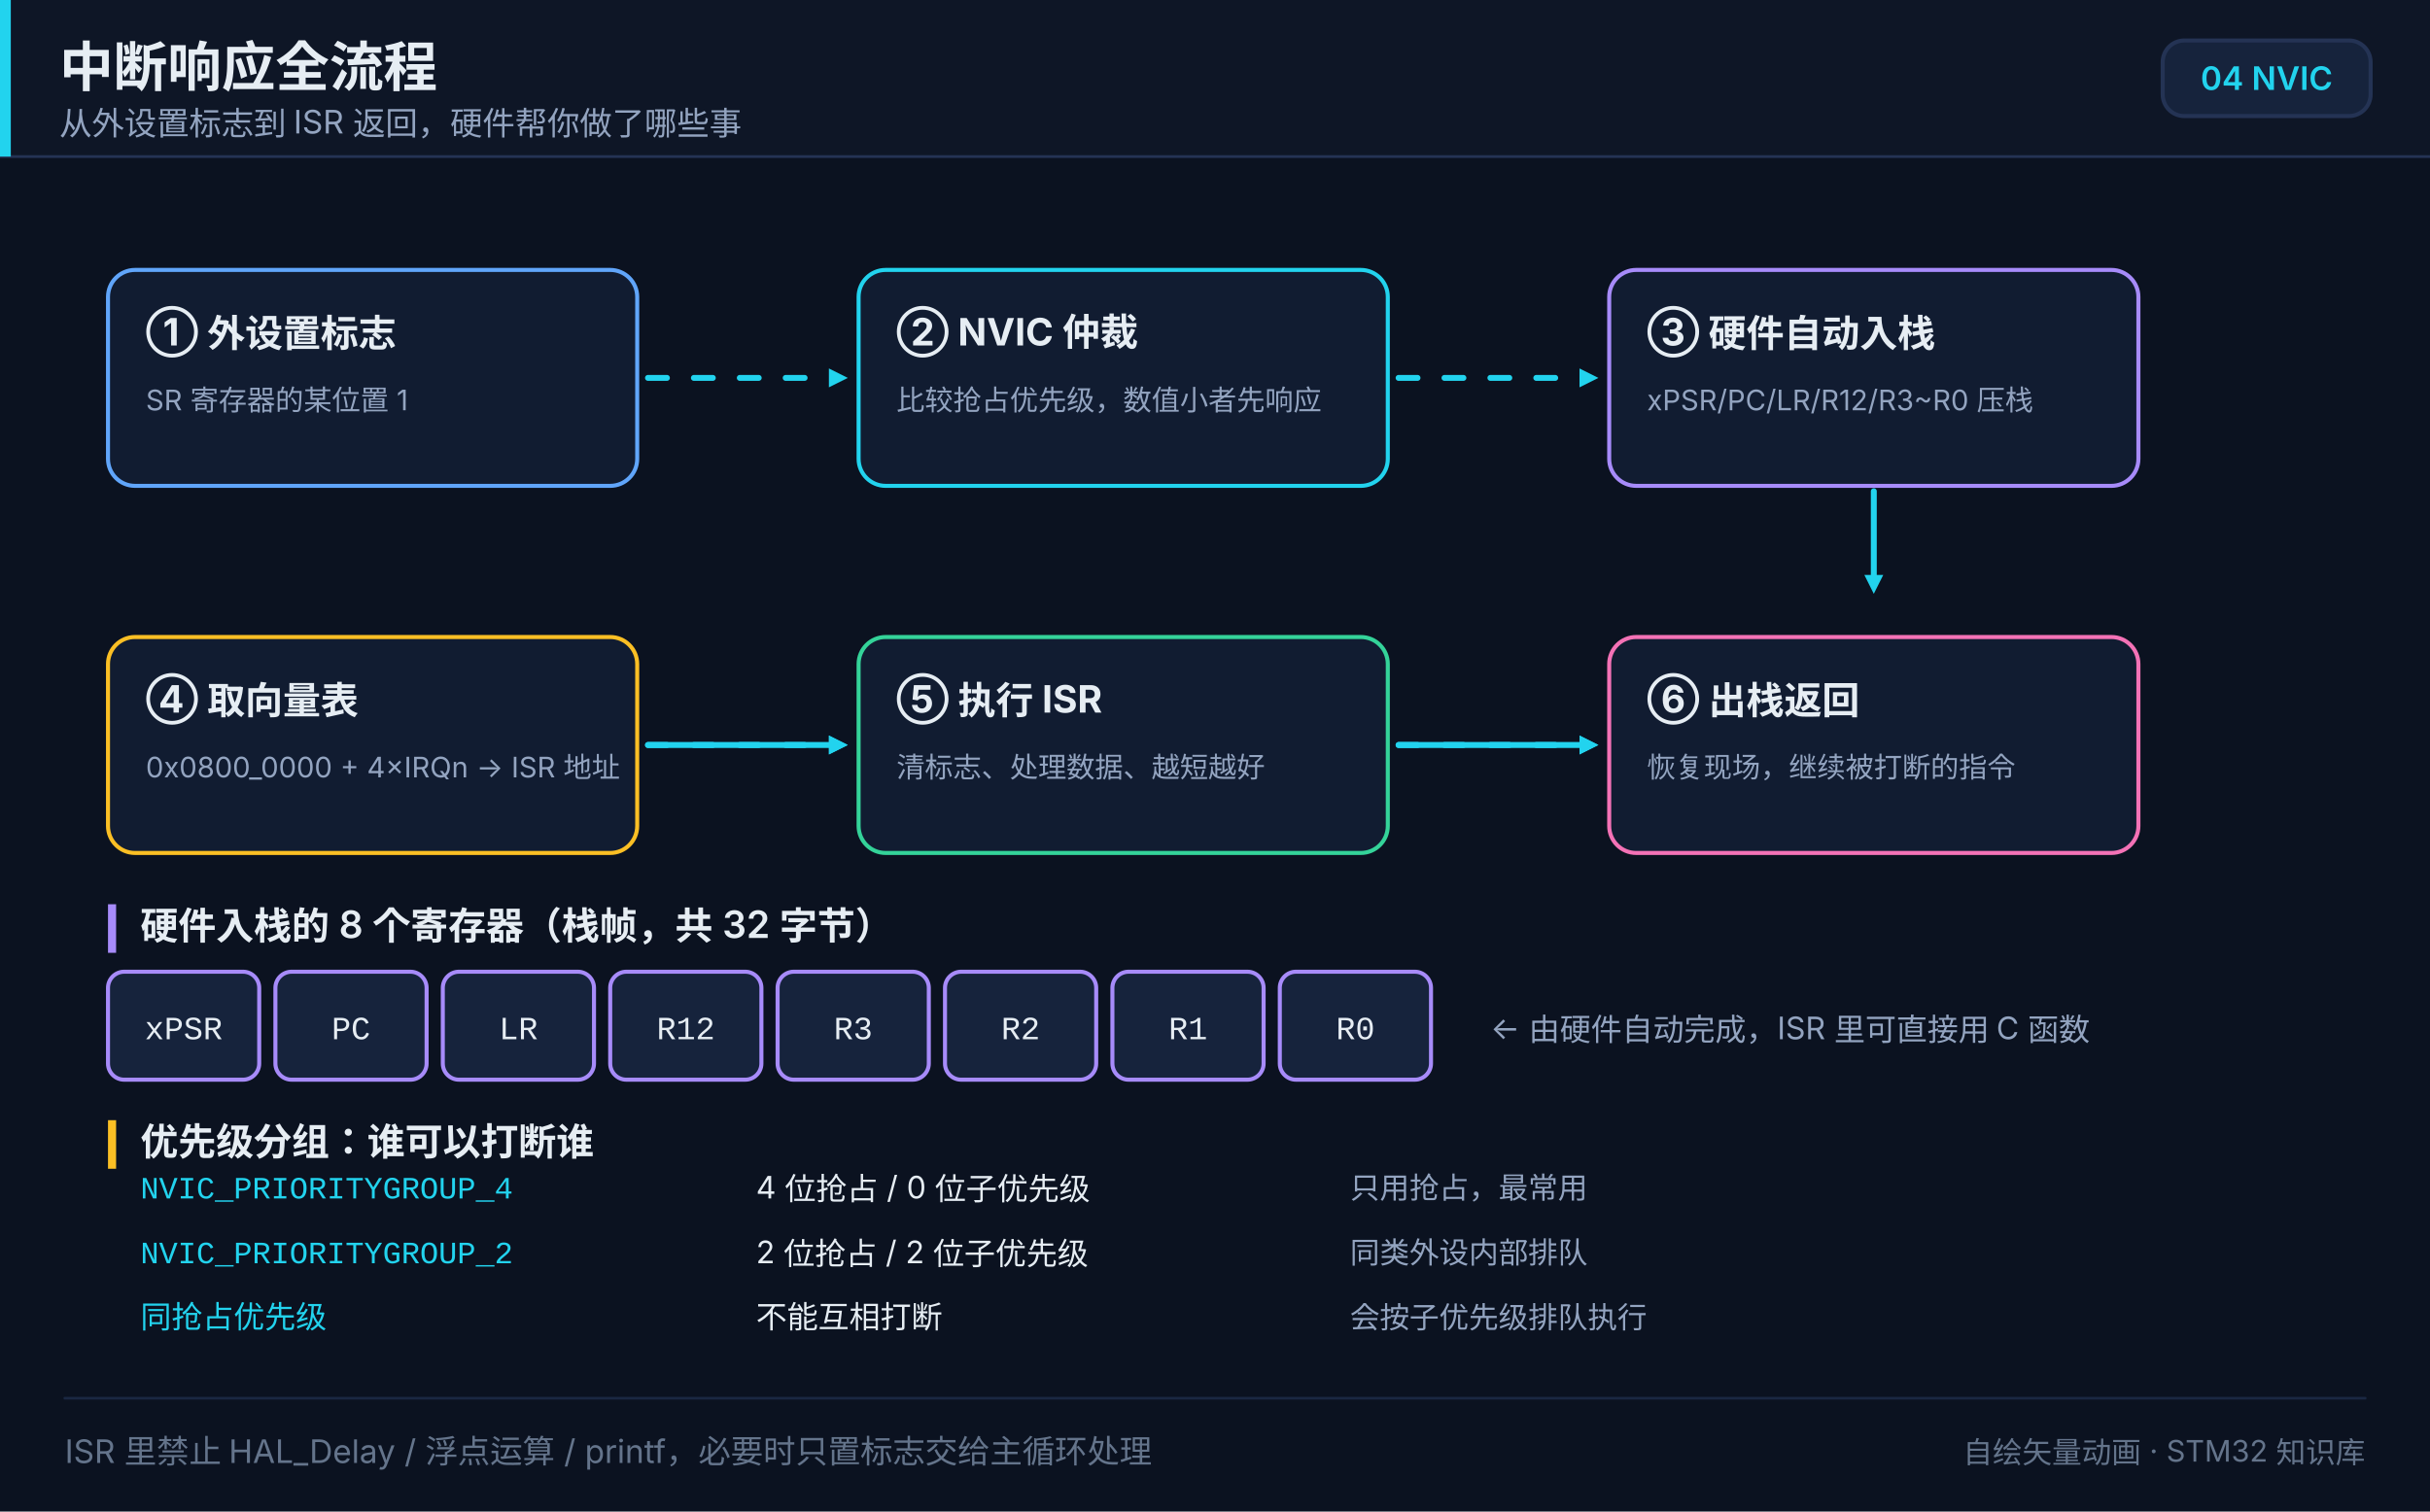
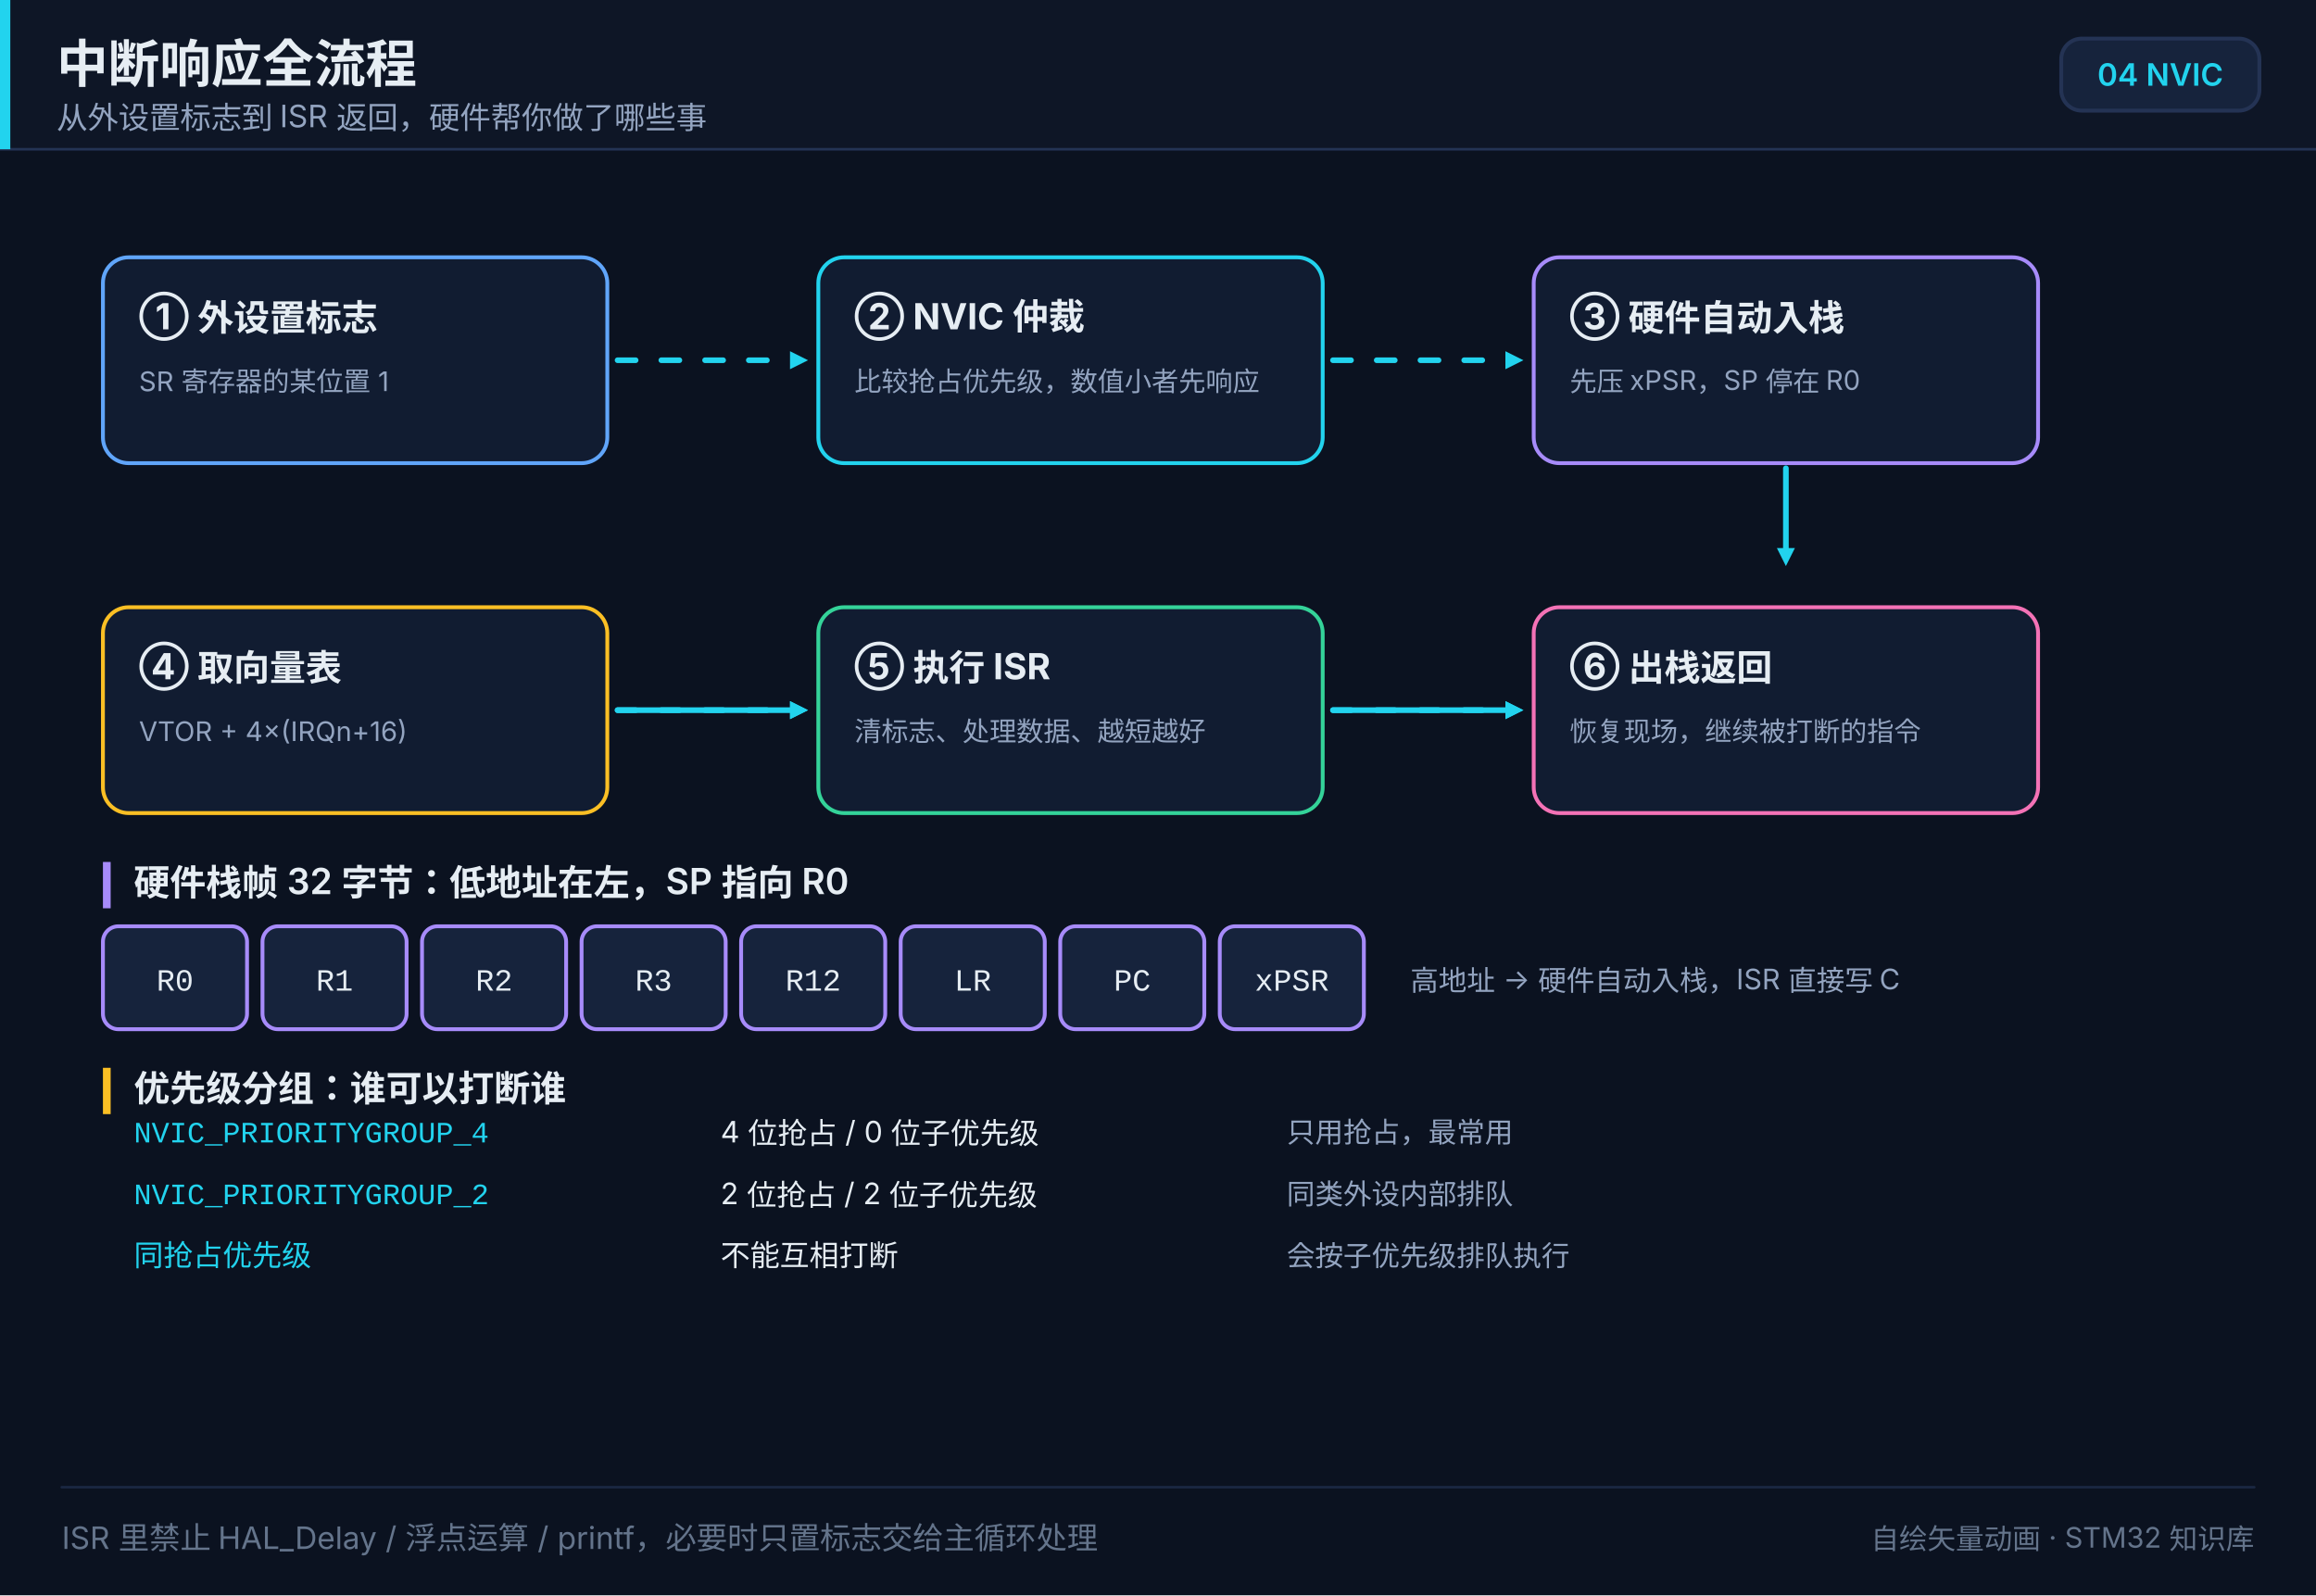
- <svg xmlns="http://www.w3.org/2000/svg" width="900" height="560" viewBox="0 0 900 560" role="img" aria-label="中断响应全流程">
+ <svg xmlns="http://www.w3.org/2000/svg" width="900" height="620" viewBox="0 0 900 620" role="img" aria-label="中断响应全流程">
  <style>

.fl0{stroke-dasharray:7 10;animation:fl0-flow 1.2s linear infinite;}@keyframes fl0-flow{from{stroke-dashoffset:0}to{stroke-dashoffset:-17px}}

.fl1{stroke-dasharray:7 10;animation:fl1-flow 1.2s linear infinite;}@keyframes fl1-flow{from{stroke-dashoffset:0}to{stroke-dashoffset:-17px}}

.fl3{stroke-dasharray:7 10;animation:fl3-flow 1.2s linear infinite;}@keyframes fl3-flow{from{stroke-dashoffset:0}to{stroke-dashoffset:-17px}}

.fl4{stroke-dasharray:7 10;animation:fl4-flow 1.2s linear infinite;}@keyframes fl4-flow{from{stroke-dashoffset:0}to{stroke-dashoffset:-17px}}
</style>
-   <rect x="0" y="0" width="900" height="560" fill="#0b1220" />
+   <rect x="0" y="0" width="900" height="620" fill="#0b1220" />
  <rect x="0" y="0" width="900" height="58" fill="#0e1626" opacity="1" />
  <line x1="0" y1="58" x2="900" y2="58" stroke="#243354" stroke-width="1" stroke-linecap="round" opacity="1" />
  <rect x="0" y="0" width="4" height="58" fill="#22d3ee" opacity="1" />
  <text x="22" y="32" font-size="20" fill="#e6edf3" text-anchor="start" opacity="1" font-family="'PingFang SC','Hiragino Sans GB','Microsoft YaHei',system-ui,-apple-system,'Segoe UI',sans-serif" font-weight="700">中断响应全流程</text>
  <text x="22" y="50" font-size="12" fill="#93a4c0" text-anchor="start" opacity="1" font-family="'PingFang SC','Hiragino Sans GB','Microsoft YaHei',system-ui,-apple-system,'Segoe UI',sans-serif">从外设置标志到 ISR 返回，硬件帮你做了哪些事</text>
  <rect x="801" y="15" width="77" height="28" fill="#16233c" opacity="1" rx="8" stroke="#243354" stroke-width="1.5" />
  <text x="839.5" y="33.32" font-size="12" fill="#22d3ee" text-anchor="middle" opacity="1" font-family="'PingFang SC','Hiragino Sans GB','Microsoft YaHei',system-ui,-apple-system,'Segoe UI',sans-serif" font-weight="600">04 NVIC</text>
  <rect x="40" y="100" width="196" height="80" fill="#111c31" opacity="1" rx="10" stroke="#60a5fa" stroke-width="1.5" />
  <text x="54" y="128" font-size="14" fill="#e6edf3" text-anchor="start" opacity="1" font-family="'PingFang SC','Hiragino Sans GB','Microsoft YaHei',system-ui,-apple-system,'Segoe UI',sans-serif" font-weight="700">① 外设置标志</text>
  <text x="54" y="152" font-size="10.5" fill="#93a4c0" text-anchor="start" opacity="1" font-family="'PingFang SC','Hiragino Sans GB','Microsoft YaHei',system-ui,-apple-system,'Segoe UI',sans-serif">SR 寄存器的某位置 1</text>
  <line x1="240" y1="140" x2="307" y2="140" stroke="#22d3ee" stroke-width="2.2" stroke-linecap="round" opacity="1" class="fl0" />
  <polygon points="314.00,140.00 307.00,143.50 307.00,136.50" fill="#22d3ee" opacity="1" />
  <rect x="318" y="100" width="196" height="80" fill="#111c31" opacity="1" rx="10" stroke="#22d3ee" stroke-width="1.5" />
  <text x="332" y="128" font-size="14" fill="#e6edf3" text-anchor="start" opacity="1" font-family="'PingFang SC','Hiragino Sans GB','Microsoft YaHei',system-ui,-apple-system,'Segoe UI',sans-serif" font-weight="700">② NVIC 仲裁</text>
  <text x="332" y="152" font-size="10.5" fill="#93a4c0" text-anchor="start" opacity="1" font-family="'PingFang SC','Hiragino Sans GB','Microsoft YaHei',system-ui,-apple-system,'Segoe UI',sans-serif">比较抢占优先级，数值小者先响应</text>
  <line x1="518" y1="140" x2="585" y2="140" stroke="#22d3ee" stroke-width="2.2" stroke-linecap="round" opacity="1" class="fl1" />
  <polygon points="592.00,140.00 585.00,143.50 585.00,136.50" fill="#22d3ee" opacity="1" />
  <rect x="596" y="100" width="196" height="80" fill="#111c31" opacity="1" rx="10" stroke="#a78bfa" stroke-width="1.5" />
  <text x="610" y="128" font-size="14" fill="#e6edf3" text-anchor="start" opacity="1" font-family="'PingFang SC','Hiragino Sans GB','Microsoft YaHei',system-ui,-apple-system,'Segoe UI',sans-serif" font-weight="700">③ 硬件自动入栈</text>
-   <text x="610" y="152" font-size="10.5" fill="#93a4c0" text-anchor="start" opacity="1" font-family="'PingFang SC','Hiragino Sans GB','Microsoft YaHei',system-ui,-apple-system,'Segoe UI',sans-serif">xPSR/PC/LR/R12/R3~R0 压栈</text>
+   <text x="610" y="152" font-size="10.5" fill="#93a4c0" text-anchor="start" opacity="1" font-family="'PingFang SC','Hiragino Sans GB','Microsoft YaHei',system-ui,-apple-system,'Segoe UI',sans-serif">先压 xPSR，SP 停在 R0</text>
  <line x1="694" y1="182" x2="694" y2="213" stroke="#22d3ee" stroke-width="2.2" stroke-linecap="round" opacity="1" />
  <polygon points="694.00,220.00 690.50,213.00 697.50,213.00" fill="#22d3ee" opacity="1" />
  <rect x="40" y="236" width="196" height="80" fill="#111c31" opacity="1" rx="10" stroke="#fbbf24" stroke-width="1.5" />
  <text x="54" y="264" font-size="14" fill="#e6edf3" text-anchor="start" opacity="1" font-family="'PingFang SC','Hiragino Sans GB','Microsoft YaHei',system-ui,-apple-system,'Segoe UI',sans-serif" font-weight="700">④ 取向量表</text>
-   <text x="54" y="288" font-size="10.5" fill="#93a4c0" text-anchor="start" opacity="1" font-family="'PingFang SC','Hiragino Sans GB','Microsoft YaHei',system-ui,-apple-system,'Segoe UI',sans-serif">0x0800_0000 + 4×IRQn → ISR 地址</text>
+   <text x="54" y="288" font-size="10.5" fill="#93a4c0" text-anchor="start" opacity="1" font-family="'PingFang SC','Hiragino Sans GB','Microsoft YaHei',system-ui,-apple-system,'Segoe UI',sans-serif">VTOR + 4×(IRQn+16)</text>
  <line x1="240" y1="276" x2="307" y2="276" stroke="#22d3ee" stroke-width="2.2" stroke-linecap="round" opacity="1" class="fl3" />
  <polygon points="314.00,276.00 307.00,279.50 307.00,272.50" fill="#22d3ee" opacity="1" />
  <line x1="240" y1="276" x2="307" y2="276" stroke="#22d3ee" stroke-width="2.2" stroke-linecap="round" opacity="1" />
  <polygon points="314.00,276.00 307.00,279.50 307.00,272.50" fill="#22d3ee" opacity="1" />
  <rect x="318" y="236" width="196" height="80" fill="#111c31" opacity="1" rx="10" stroke="#34d399" stroke-width="1.5" />
  <text x="332" y="264" font-size="14" fill="#e6edf3" text-anchor="start" opacity="1" font-family="'PingFang SC','Hiragino Sans GB','Microsoft YaHei',system-ui,-apple-system,'Segoe UI',sans-serif" font-weight="700">⑤ 执行 ISR</text>
  <text x="332" y="288" font-size="10.5" fill="#93a4c0" text-anchor="start" opacity="1" font-family="'PingFang SC','Hiragino Sans GB','Microsoft YaHei',system-ui,-apple-system,'Segoe UI',sans-serif">清标志、处理数据、越短越好</text>
  <line x1="518" y1="276" x2="585" y2="276" stroke="#22d3ee" stroke-width="2.2" stroke-linecap="round" opacity="1" class="fl4" />
  <polygon points="592.00,276.00 585.00,279.50 585.00,272.50" fill="#22d3ee" opacity="1" />
  <line x1="518" y1="276" x2="585" y2="276" stroke="#22d3ee" stroke-width="2.2" stroke-linecap="round" opacity="1" />
  <polygon points="592.00,276.00 585.00,279.50 585.00,272.50" fill="#22d3ee" opacity="1" />
  <rect x="596" y="236" width="196" height="80" fill="#111c31" opacity="1" rx="10" stroke="#f472b6" stroke-width="1.5" />
  <text x="610" y="264" font-size="14" fill="#e6edf3" text-anchor="start" opacity="1" font-family="'PingFang SC','Hiragino Sans GB','Microsoft YaHei',system-ui,-apple-system,'Segoe UI',sans-serif" font-weight="700">⑥ 出栈返回</text>
  <text x="610" y="288" font-size="10.5" fill="#93a4c0" text-anchor="start" opacity="1" font-family="'PingFang SC','Hiragino Sans GB','Microsoft YaHei',system-ui,-apple-system,'Segoe UI',sans-serif">恢复现场，继续被打断的指令</text>
  <rect x="40" y="335" width="3" height="18" fill="#a78bfa" opacity="1" />
-   <text x="52" y="348" font-size="14" fill="#e6edf3" text-anchor="start" opacity="1" font-family="'PingFang SC','Hiragino Sans GB','Microsoft YaHei',system-ui,-apple-system,'Segoe UI',sans-serif" font-weight="600">硬件入栈的 8 个寄存器（栈帧，共 32 字节）</text>
+   <text x="52" y="348" font-size="14" fill="#e6edf3" text-anchor="start" opacity="1" font-family="'PingFang SC','Hiragino Sans GB','Microsoft YaHei',system-ui,-apple-system,'Segoe UI',sans-serif" font-weight="600">硬件栈帧 32 字节：低地址在左，SP 指向 R0</text>
  <rect x="40" y="360" width="56" height="40" fill="#16233c" opacity="1" rx="6" stroke="#a78bfa" stroke-width="1.5" />
-   <text x="68" y="385" font-size="12" fill="#e6edf3" text-anchor="middle" opacity="1" font-family="ui-monospace,SFMono-Regular,'JetBrains Mono',Consolas,'Courier New',monospace">xPSR</text>
+   <text x="68" y="385" font-size="12" fill="#e6edf3" text-anchor="middle" opacity="1" font-family="ui-monospace,SFMono-Regular,'JetBrains Mono',Consolas,'Courier New',monospace">R0</text>
  <rect x="102" y="360" width="56" height="40" fill="#16233c" opacity="1" rx="6" stroke="#a78bfa" stroke-width="1.5" />
-   <text x="130" y="385" font-size="12" fill="#e6edf3" text-anchor="middle" opacity="1" font-family="ui-monospace,SFMono-Regular,'JetBrains Mono',Consolas,'Courier New',monospace">PC</text>
+   <text x="130" y="385" font-size="12" fill="#e6edf3" text-anchor="middle" opacity="1" font-family="ui-monospace,SFMono-Regular,'JetBrains Mono',Consolas,'Courier New',monospace">R1</text>
  <rect x="164" y="360" width="56" height="40" fill="#16233c" opacity="1" rx="6" stroke="#a78bfa" stroke-width="1.5" />
-   <text x="192" y="385" font-size="12" fill="#e6edf3" text-anchor="middle" opacity="1" font-family="ui-monospace,SFMono-Regular,'JetBrains Mono',Consolas,'Courier New',monospace">LR</text>
+   <text x="192" y="385" font-size="12" fill="#e6edf3" text-anchor="middle" opacity="1" font-family="ui-monospace,SFMono-Regular,'JetBrains Mono',Consolas,'Courier New',monospace">R2</text>
  <rect x="226" y="360" width="56" height="40" fill="#16233c" opacity="1" rx="6" stroke="#a78bfa" stroke-width="1.5" />
-   <text x="254" y="385" font-size="12" fill="#e6edf3" text-anchor="middle" opacity="1" font-family="ui-monospace,SFMono-Regular,'JetBrains Mono',Consolas,'Courier New',monospace">R12</text>
+   <text x="254" y="385" font-size="12" fill="#e6edf3" text-anchor="middle" opacity="1" font-family="ui-monospace,SFMono-Regular,'JetBrains Mono',Consolas,'Courier New',monospace">R3</text>
  <rect x="288" y="360" width="56" height="40" fill="#16233c" opacity="1" rx="6" stroke="#a78bfa" stroke-width="1.5" />
-   <text x="316" y="385" font-size="12" fill="#e6edf3" text-anchor="middle" opacity="1" font-family="ui-monospace,SFMono-Regular,'JetBrains Mono',Consolas,'Courier New',monospace">R3</text>
+   <text x="316" y="385" font-size="12" fill="#e6edf3" text-anchor="middle" opacity="1" font-family="ui-monospace,SFMono-Regular,'JetBrains Mono',Consolas,'Courier New',monospace">R12</text>
  <rect x="350" y="360" width="56" height="40" fill="#16233c" opacity="1" rx="6" stroke="#a78bfa" stroke-width="1.5" />
-   <text x="378" y="385" font-size="12" fill="#e6edf3" text-anchor="middle" opacity="1" font-family="ui-monospace,SFMono-Regular,'JetBrains Mono',Consolas,'Courier New',monospace">R2</text>
+   <text x="378" y="385" font-size="12" fill="#e6edf3" text-anchor="middle" opacity="1" font-family="ui-monospace,SFMono-Regular,'JetBrains Mono',Consolas,'Courier New',monospace">LR</text>
  <rect x="412" y="360" width="56" height="40" fill="#16233c" opacity="1" rx="6" stroke="#a78bfa" stroke-width="1.5" />
-   <text x="440" y="385" font-size="12" fill="#e6edf3" text-anchor="middle" opacity="1" font-family="ui-monospace,SFMono-Regular,'JetBrains Mono',Consolas,'Courier New',monospace">R1</text>
+   <text x="440" y="385" font-size="12" fill="#e6edf3" text-anchor="middle" opacity="1" font-family="ui-monospace,SFMono-Regular,'JetBrains Mono',Consolas,'Courier New',monospace">PC</text>
  <rect x="474" y="360" width="56" height="40" fill="#16233c" opacity="1" rx="6" stroke="#a78bfa" stroke-width="1.5" />
-   <text x="502" y="385" font-size="12" fill="#e6edf3" text-anchor="middle" opacity="1" font-family="ui-monospace,SFMono-Regular,'JetBrains Mono',Consolas,'Courier New',monospace">R0</text>
-   <text x="552" y="385" font-size="11.5" fill="#93a4c0" text-anchor="start" opacity="1" font-family="'PingFang SC','Hiragino Sans GB','Microsoft YaHei',system-ui,-apple-system,'Segoe UI',sans-serif">← 由硬件自动完成，ISR 里可直接用 C 函数</text>
+   <text x="502" y="385" font-size="12" fill="#e6edf3" text-anchor="middle" opacity="1" font-family="ui-monospace,SFMono-Regular,'JetBrains Mono',Consolas,'Courier New',monospace">xPSR</text>
+   <text x="548" y="385" font-size="11" fill="#93a4c0" text-anchor="start" opacity="1" font-family="'PingFang SC','Hiragino Sans GB','Microsoft YaHei',system-ui,-apple-system,'Segoe UI',sans-serif">高地址 →  硬件自动入栈，ISR 直接写 C</text>
  <rect x="40" y="415" width="3" height="18" fill="#fbbf24" opacity="1" />
  <text x="52" y="428" font-size="14" fill="#e6edf3" text-anchor="start" opacity="1" font-family="'PingFang SC','Hiragino Sans GB','Microsoft YaHei',system-ui,-apple-system,'Segoe UI',sans-serif" font-weight="600">优先级分组：谁可以打断谁</text>
  <text x="52" y="444" font-size="11.5" fill="#22d3ee" text-anchor="start" opacity="1" font-family="ui-monospace,SFMono-Regular,'JetBrains Mono',Consolas,'Courier New',monospace">NVIC_PRIORITYGROUP_4</text>
  <text x="280" y="444" font-size="11.5" fill="#e6edf3" text-anchor="start" opacity="1" font-family="'PingFang SC','Hiragino Sans GB','Microsoft YaHei',system-ui,-apple-system,'Segoe UI',sans-serif">4 位抢占 / 0 位子优先级</text>
  <text x="500" y="444" font-size="11" fill="#93a4c0" text-anchor="start" opacity="1" font-family="'PingFang SC','Hiragino Sans GB','Microsoft YaHei',system-ui,-apple-system,'Segoe UI',sans-serif">只用抢占，最常用</text>
  <text x="52" y="468" font-size="11.5" fill="#22d3ee" text-anchor="start" opacity="1" font-family="ui-monospace,SFMono-Regular,'JetBrains Mono',Consolas,'Courier New',monospace">NVIC_PRIORITYGROUP_2</text>
  <text x="280" y="468" font-size="11.5" fill="#e6edf3" text-anchor="start" opacity="1" font-family="'PingFang SC','Hiragino Sans GB','Microsoft YaHei',system-ui,-apple-system,'Segoe UI',sans-serif">2 位抢占 / 2 位子优先级</text>
  <text x="500" y="468" font-size="11" fill="#93a4c0" text-anchor="start" opacity="1" font-family="'PingFang SC','Hiragino Sans GB','Microsoft YaHei',system-ui,-apple-system,'Segoe UI',sans-serif">同类外设内部排队</text>
  <text x="52" y="492" font-size="11.5" fill="#22d3ee" text-anchor="start" opacity="1" font-family="ui-monospace,SFMono-Regular,'JetBrains Mono',Consolas,'Courier New',monospace">同抢占优先级</text>
  <text x="280" y="492" font-size="11.5" fill="#e6edf3" text-anchor="start" opacity="1" font-family="'PingFang SC','Hiragino Sans GB','Microsoft YaHei',system-ui,-apple-system,'Segoe UI',sans-serif">不能互相打断</text>
  <text x="500" y="492" font-size="11" fill="#93a4c0" text-anchor="start" opacity="1" font-family="'PingFang SC','Hiragino Sans GB','Microsoft YaHei',system-ui,-apple-system,'Segoe UI',sans-serif">会按子优先级排队执行</text>
-   <line x1="24" y1="518" x2="876" y2="518" stroke="#1a2742" stroke-width="1" stroke-linecap="round" opacity="1" />
-   <text x="24" y="542" font-size="12" fill="#64748b" text-anchor="start" opacity="1" font-family="'PingFang SC','Hiragino Sans GB','Microsoft YaHei',system-ui,-apple-system,'Segoe UI',sans-serif">ISR 里禁止 HAL_Delay / 浮点运算 / printf，必要时只置标志交给主循环处理</text>
-   <text x="876" y="542" font-size="11" fill="#64748b" text-anchor="end" opacity="1" font-family="'PingFang SC','Hiragino Sans GB','Microsoft YaHei',system-ui,-apple-system,'Segoe UI',sans-serif">自绘矢量动画 · STM32 知识库</text>
+   <line x1="24" y1="578" x2="876" y2="578" stroke="#1a2742" stroke-width="1" stroke-linecap="round" opacity="1" />
+   <text x="24" y="602" font-size="12" fill="#64748b" text-anchor="start" opacity="1" font-family="'PingFang SC','Hiragino Sans GB','Microsoft YaHei',system-ui,-apple-system,'Segoe UI',sans-serif">ISR 里禁止 HAL_Delay / 浮点运算 / printf，必要时只置标志交给主循环处理</text>
+   <text x="876" y="602" font-size="11" fill="#64748b" text-anchor="end" opacity="1" font-family="'PingFang SC','Hiragino Sans GB','Microsoft YaHei',system-ui,-apple-system,'Segoe UI',sans-serif">自绘矢量动画 · STM32 知识库</text>
</svg>
